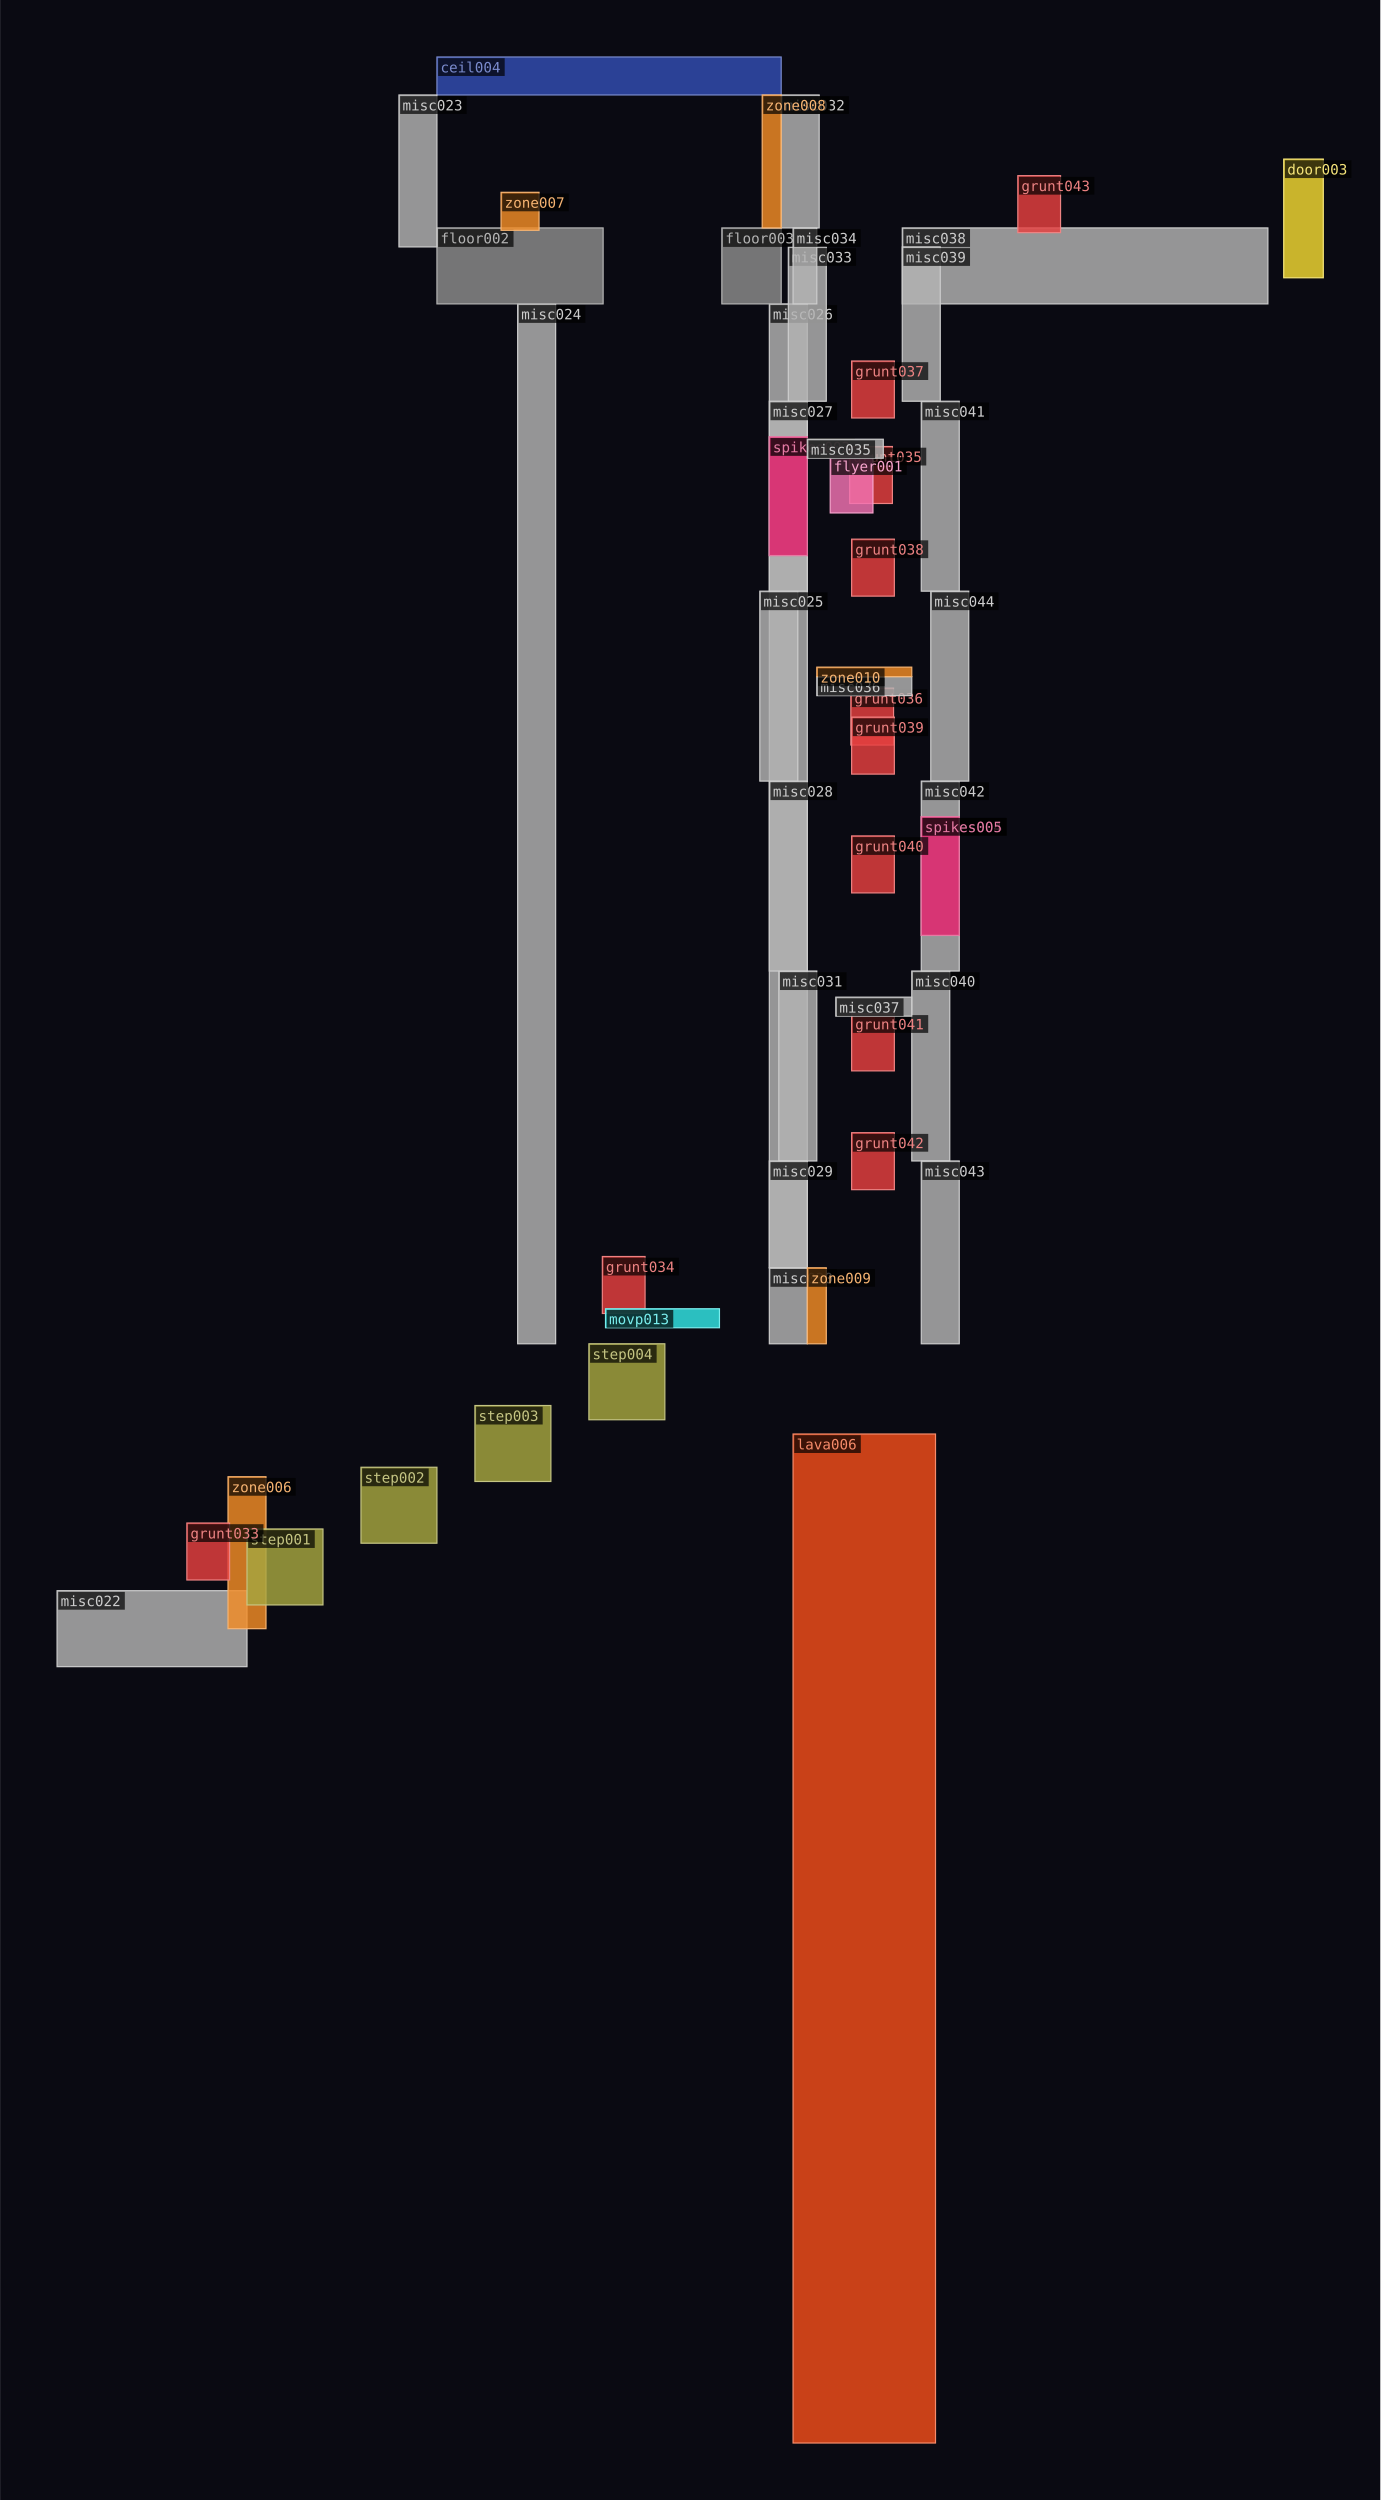
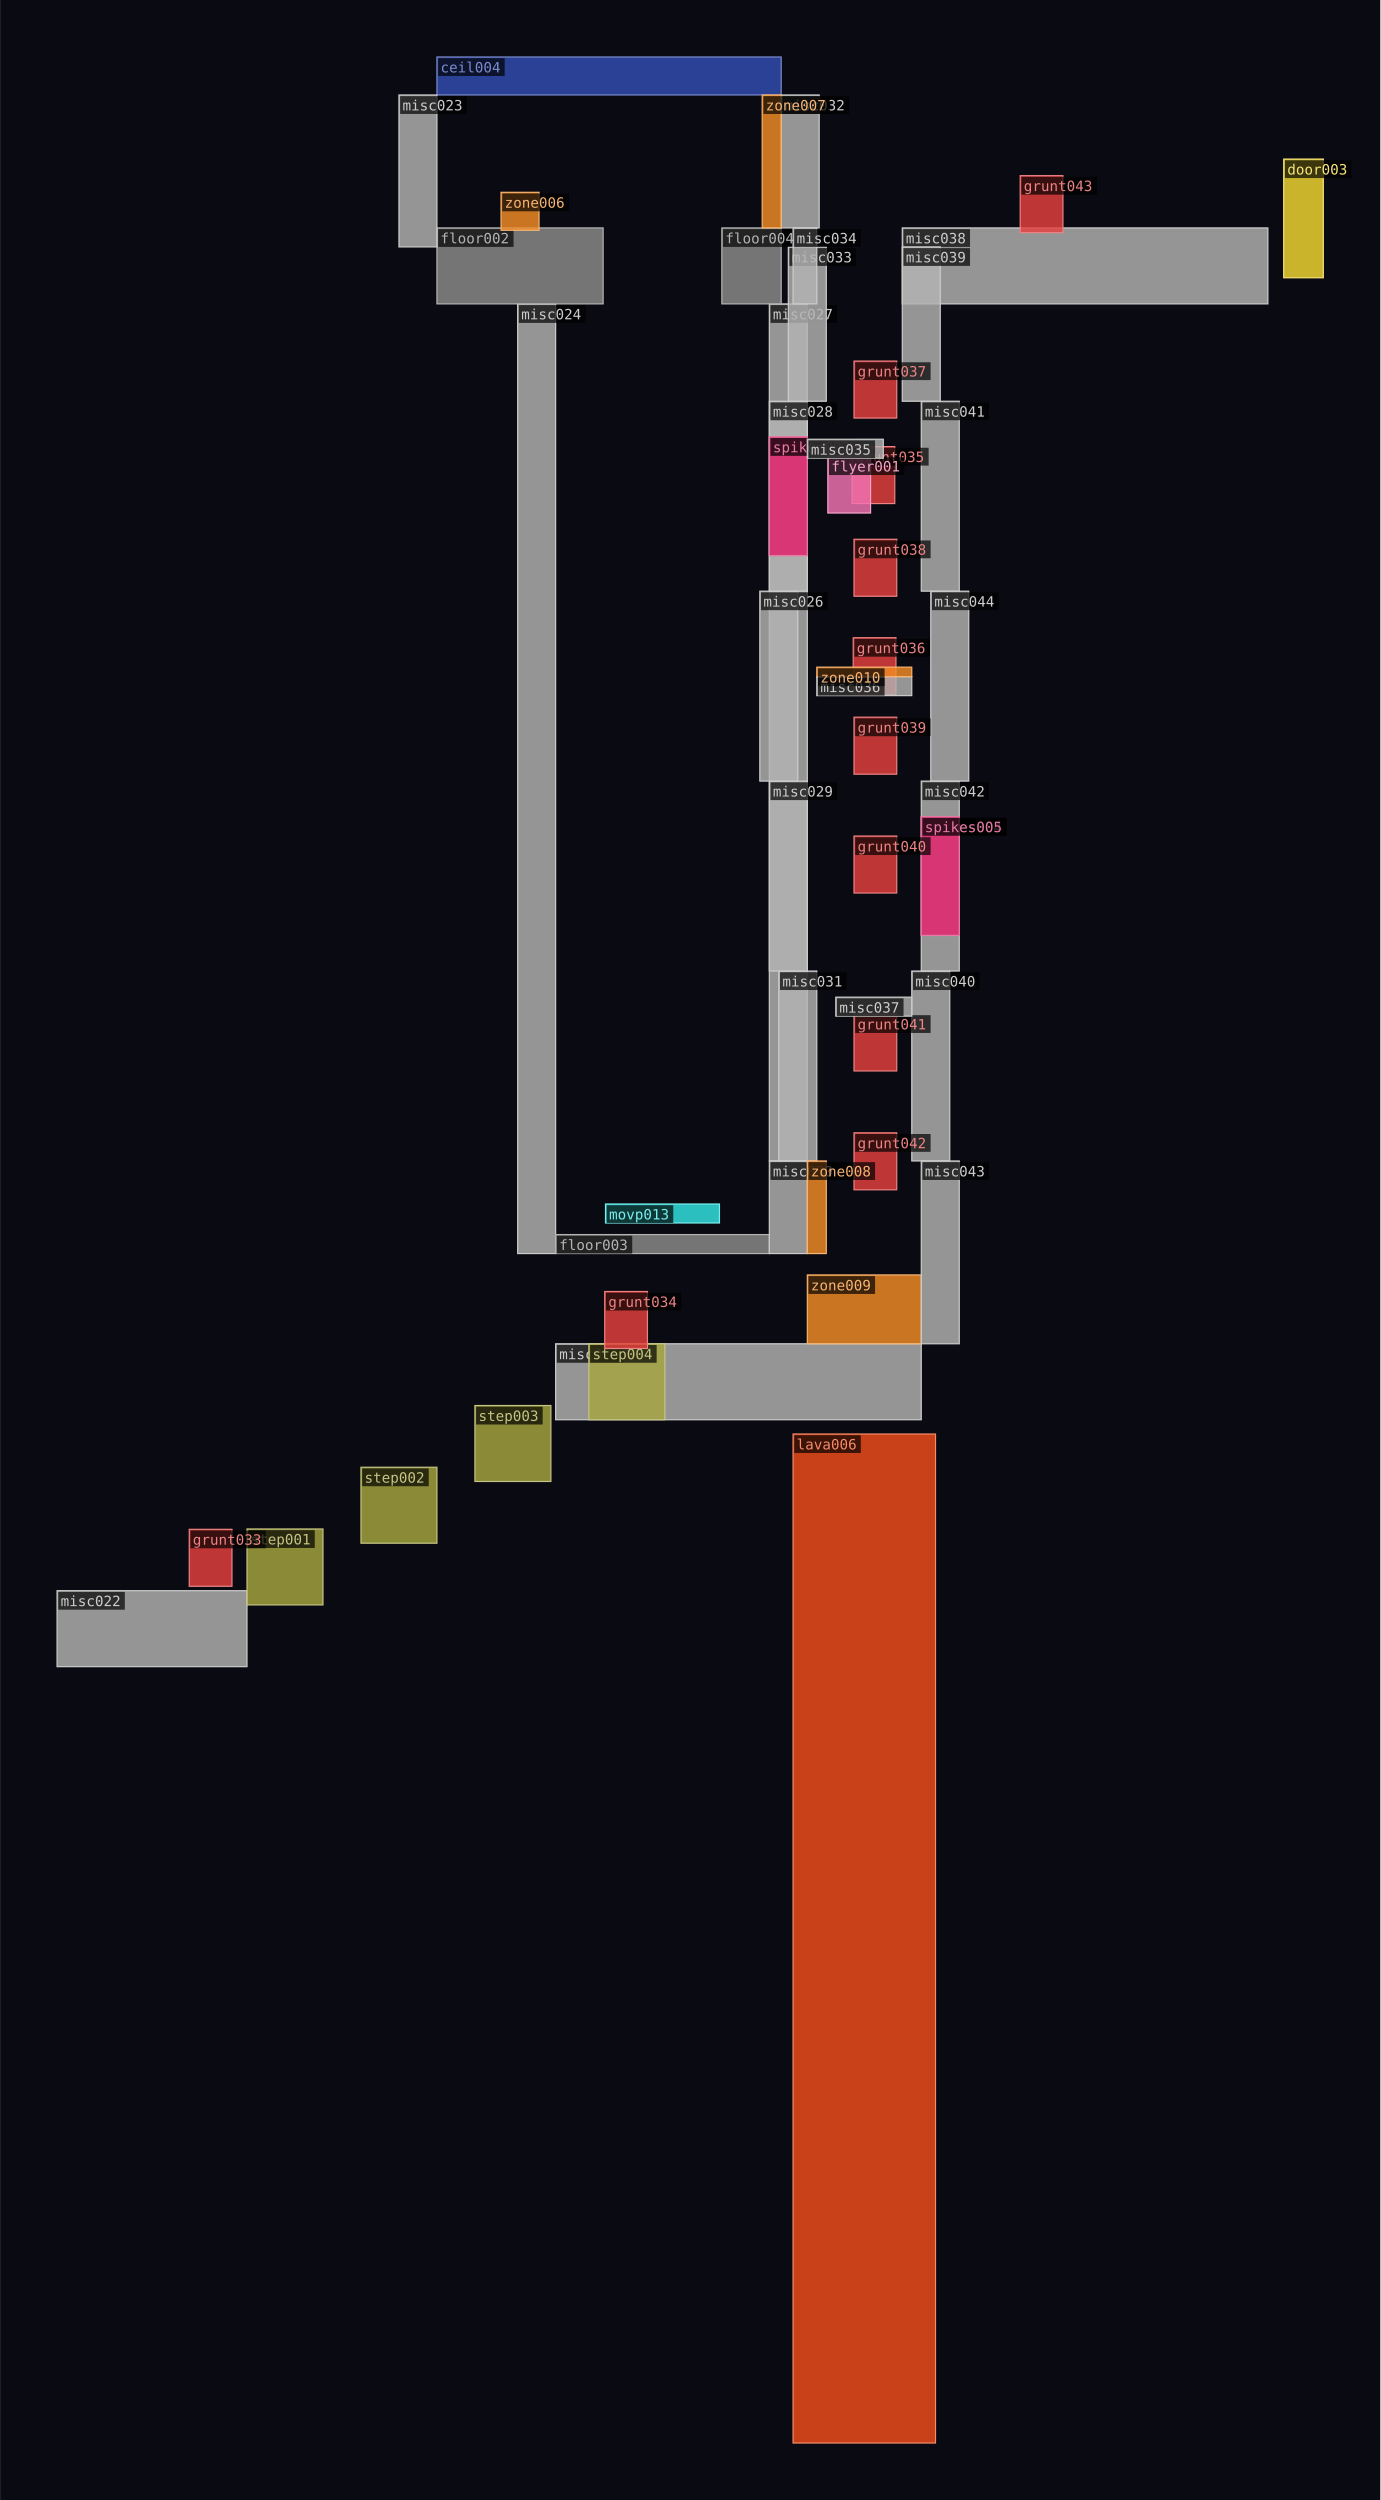
<svg xmlns="http://www.w3.org/2000/svg" viewBox="16064 -56 2325.33 4212" width="1546" height="2800" font-family="monospace">
  <rect x="16064" y="-56" width="2325.33" height="4212" fill="#0a0a12" />
  <rect x="17400" y="2360" width="240" height="1700" fill="#f24d1a" fill-opacity="0.82" stroke="#f78b6a" stroke-width="2" />
  <rect x="17402" y="2362" width="112.16" height="30" fill="#000000" fill-opacity="0.7" />
  <text x="17406" y="2386" font-size="24" fill="#f78b6a">lava006</text>
-   <rect x="16936" y="456" width="64" height="1752" fill="#b3b3b3" fill-opacity="0.82" stroke="#cdcdcd" stroke-width="2" />
+   <rect x="16936" y="456" width="64" height="1600" fill="#b3b3b3" fill-opacity="0.82" stroke="#cdcdcd" stroke-width="2" />
  <rect x="16938" y="458" width="112.16" height="30" fill="#000000" fill-opacity="0.7" />
  <text x="16942" y="482" font-size="24" fill="#cdcdcd">misc024</text>
-   <rect x="17360" y="456" width="64" height="1624" fill="#b3b3b3" fill-opacity="0.82" stroke="#cdcdcd" stroke-width="2" />
+   <rect x="17360" y="456" width="64" height="1444" fill="#b3b3b3" fill-opacity="0.82" stroke="#cdcdcd" stroke-width="2" />
  <rect x="17362" y="458" width="112.16" height="30" fill="#000000" fill-opacity="0.7" />
-   <text x="17366" y="482" font-size="24" fill="#cdcdcd">misc026</text>
+   <text x="17366" y="482" font-size="24" fill="#cdcdcd">misc027</text>
  <rect x="17584" y="328" width="616" height="128" fill="#b3b3b3" fill-opacity="0.82" stroke="#cdcdcd" stroke-width="2" />
  <rect x="17586" y="330" width="112.16" height="30" fill="#000000" fill-opacity="0.7" />
  <text x="17590" y="354" font-size="24" fill="#cdcdcd">misc038</text>
+   <rect x="17000" y="2208" width="616" height="128" fill="#b3b3b3" fill-opacity="0.82" stroke="#cdcdcd" stroke-width="2" />
+   <rect x="17002" y="2210" width="112.16" height="30" fill="#000000" fill-opacity="0.7" />
+   <text x="17006" y="2234" font-size="24" fill="#cdcdcd">misc025</text>
  <rect x="16160" y="2624" width="320" height="128" fill="#b3b3b3" fill-opacity="0.82" stroke="#cdcdcd" stroke-width="2" />
  <rect x="16162" y="2626" width="112.16" height="30" fill="#000000" fill-opacity="0.7" />
  <text x="16166" y="2650" font-size="24" fill="#cdcdcd">misc022</text>
  <rect x="16800" y="40" width="580" height="64" fill="#334db3" fill-opacity="0.82" stroke="#7a8bcd" stroke-width="2" />
  <rect x="16802" y="42" width="112.16" height="30" fill="#000000" fill-opacity="0.7" />
  <text x="16806" y="66" font-size="24" fill="#7a8bcd">ceil004</text>
  <rect x="16800" y="328" width="280" height="128" fill="#8c8c8c" fill-opacity="0.82" stroke="#b4b4b4" stroke-width="2" />
  <rect x="16802" y="330" width="127.04" height="30" fill="#000000" fill-opacity="0.7" />
  <text x="16806" y="354" font-size="24" fill="#b4b4b4">floor002</text>
+   <rect x="17424" y="2092" width="192" height="116" fill="#f28c26" fill-opacity="0.82" stroke="#f7b472" stroke-width="2" />
+   <rect x="17426" y="2094" width="112.16" height="30" fill="#000000" fill-opacity="0.7" />
+   <text x="17430" y="2118" font-size="24" fill="#f7b472">zone009</text>
  <rect x="17376" y="1580" width="64" height="320" fill="#b3b3b3" fill-opacity="0.82" stroke="#cdcdcd" stroke-width="2" />
  <rect x="17378" y="1582" width="112.16" height="30" fill="#000000" fill-opacity="0.7" />
  <text x="17382" y="1606" font-size="24" fill="#cdcdcd">misc031</text>
  <rect x="17600" y="1580" width="64" height="320" fill="#b3b3b3" fill-opacity="0.82" stroke="#cdcdcd" stroke-width="2" />
  <rect x="17602" y="1582" width="112.16" height="30" fill="#000000" fill-opacity="0.7" />
  <text x="17606" y="1606" font-size="24" fill="#cdcdcd">misc040</text>
  <rect x="17360" y="1260" width="64" height="320" fill="#b3b3b3" fill-opacity="0.82" stroke="#cdcdcd" stroke-width="2" />
  <rect x="17362" y="1262" width="112.16" height="30" fill="#000000" fill-opacity="0.7" />
-   <text x="17366" y="1286" font-size="24" fill="#cdcdcd">misc028</text>
+   <text x="17366" y="1286" font-size="24" fill="#cdcdcd">misc029</text>
  <rect x="17616" y="1260" width="64" height="320" fill="#b3b3b3" fill-opacity="0.82" stroke="#cdcdcd" stroke-width="2" />
  <rect x="17618" y="1262" width="112.16" height="30" fill="#000000" fill-opacity="0.7" />
  <text x="17622" y="1286" font-size="24" fill="#cdcdcd">misc042</text>
  <rect x="17344" y="940" width="64" height="320" fill="#b3b3b3" fill-opacity="0.82" stroke="#cdcdcd" stroke-width="2" />
  <rect x="17346" y="942" width="112.16" height="30" fill="#000000" fill-opacity="0.7" />
-   <text x="17350" y="966" font-size="24" fill="#cdcdcd">misc025</text>
+   <text x="17350" y="966" font-size="24" fill="#cdcdcd">misc026</text>
  <rect x="17632" y="940" width="64" height="320" fill="#b3b3b3" fill-opacity="0.82" stroke="#cdcdcd" stroke-width="2" />
  <rect x="17634" y="942" width="112.16" height="30" fill="#000000" fill-opacity="0.7" />
  <text x="17638" y="966" font-size="24" fill="#cdcdcd">misc044</text>
  <rect x="17360" y="620" width="64" height="320" fill="#b3b3b3" fill-opacity="0.82" stroke="#cdcdcd" stroke-width="2" />
  <rect x="17362" y="622" width="112.16" height="30" fill="#000000" fill-opacity="0.7" />
-   <text x="17366" y="646" font-size="24" fill="#cdcdcd">misc027</text>
+   <text x="17366" y="646" font-size="24" fill="#cdcdcd">misc028</text>
  <rect x="17616" y="620" width="64" height="320" fill="#b3b3b3" fill-opacity="0.82" stroke="#cdcdcd" stroke-width="2" />
  <rect x="17618" y="622" width="112.16" height="30" fill="#000000" fill-opacity="0.7" />
  <text x="17622" y="646" font-size="24" fill="#cdcdcd">misc041</text>
  <rect x="17616" y="1900" width="64" height="308" fill="#b3b3b3" fill-opacity="0.82" stroke="#cdcdcd" stroke-width="2" />
  <rect x="17618" y="1902" width="112.16" height="30" fill="#000000" fill-opacity="0.7" />
  <text x="17622" y="1926" font-size="24" fill="#cdcdcd">misc043</text>
  <rect x="17584" y="360" width="64" height="260" fill="#b3b3b3" fill-opacity="0.82" stroke="#cdcdcd" stroke-width="2" />
  <rect x="17586" y="362" width="112.16" height="30" fill="#000000" fill-opacity="0.7" />
  <text x="17590" y="386" font-size="24" fill="#cdcdcd">misc039</text>
  <rect x="17392" y="360" width="64" height="260" fill="#b3b3b3" fill-opacity="0.82" stroke="#cdcdcd" stroke-width="2" />
  <rect x="17394" y="362" width="112.16" height="30" fill="#000000" fill-opacity="0.7" />
  <text x="17398" y="386" font-size="24" fill="#cdcdcd">misc033</text>
  <rect x="16864" y="2312" width="128" height="128" fill="#a6a640" fill-opacity="0.82" stroke="#c5c583" stroke-width="2" />
  <rect x="16866" y="2314" width="112.16" height="30" fill="#000000" fill-opacity="0.7" />
  <text x="16870" y="2338" font-size="24" fill="#c5c583">step003</text>
-   <rect x="16448" y="2432" width="64" height="256" fill="#f28c26" fill-opacity="0.82" stroke="#f7b472" stroke-width="2" />
-   <rect x="16450" y="2434" width="112.16" height="30" fill="#000000" fill-opacity="0.7" />
-   <text x="16454" y="2458" font-size="24" fill="#f7b472">zone006</text>
+   <rect x="17056" y="2208" width="128" height="128" fill="#a6a640" fill-opacity="0.82" stroke="#c5c583" stroke-width="2" />
+   <rect x="17058" y="2210" width="112.16" height="30" fill="#000000" fill-opacity="0.7" />
+   <text x="17062" y="2234" font-size="24" fill="#c5c583">step004</text>
  <rect x="16736" y="104" width="64" height="256" fill="#b3b3b3" fill-opacity="0.82" stroke="#cdcdcd" stroke-width="2" />
  <rect x="16738" y="106" width="112.16" height="30" fill="#000000" fill-opacity="0.7" />
  <text x="16742" y="130" font-size="24" fill="#cdcdcd">misc023</text>
  <rect x="16672" y="2416" width="128" height="128" fill="#a6a640" fill-opacity="0.82" stroke="#c5c583" stroke-width="2" />
  <rect x="16674" y="2418" width="112.16" height="30" fill="#000000" fill-opacity="0.7" />
  <text x="16678" y="2442" font-size="24" fill="#c5c583">step002</text>
  <rect x="16480" y="2520" width="128" height="128" fill="#a6a640" fill-opacity="0.82" stroke="#c5c583" stroke-width="2" />
  <rect x="16482" y="2522" width="112.16" height="30" fill="#000000" fill-opacity="0.7" />
  <text x="16486" y="2546" font-size="24" fill="#c5c583">step001</text>
-   <rect x="17056" y="2208" width="128" height="128" fill="#a6a640" fill-opacity="0.82" stroke="#c5c583" stroke-width="2" />
-   <rect x="17058" y="2210" width="112.16" height="30" fill="#000000" fill-opacity="0.7" />
-   <text x="17062" y="2234" font-size="24" fill="#c5c583">step004</text>
  <rect x="17380" y="104" width="64" height="224" fill="#b3b3b3" fill-opacity="0.82" stroke="#cdcdcd" stroke-width="2" />
  <rect x="17382" y="106" width="112.16" height="30" fill="#000000" fill-opacity="0.7" />
  <text x="17386" y="130" font-size="24" fill="#cdcdcd">misc032</text>
  <rect x="18226.67" y="212" width="66.67" height="200" fill="#f2d933" fill-opacity="0.82" stroke="#f7e67a" stroke-width="2" />
  <rect x="18228.67" y="214" width="112.16" height="30" fill="#000000" fill-opacity="0.7" />
  <text x="18232.67" y="238" font-size="24" fill="#f7e67a">door003</text>
  <rect x="17280" y="328" width="100" height="128" fill="#8c8c8c" fill-opacity="0.82" stroke="#b4b4b4" stroke-width="2" />
  <rect x="17282" y="330" width="127.04" height="30" fill="#000000" fill-opacity="0.7" />
-   <text x="17286" y="354" font-size="24" fill="#b4b4b4">floor003</text>
+   <text x="17286" y="354" font-size="24" fill="#b4b4b4">floor004</text>
  <rect x="17616" y="1320" width="64" height="200" fill="#d93373" fill-opacity="0.82" stroke="#e67aa4" stroke-width="2" />
  <rect x="17618" y="1322" width="141.92" height="30" fill="#000000" fill-opacity="0.7" />
  <text x="17622" y="1346" font-size="24" fill="#e67aa4">spikes004</text>
  <rect x="17616" y="1320" width="64" height="200" fill="#d93373" fill-opacity="0.82" stroke="#e67aa4" stroke-width="2" />
  <rect x="17618" y="1322" width="141.92" height="30" fill="#000000" fill-opacity="0.7" />
  <text x="17622" y="1346" font-size="24" fill="#e67aa4">spikes005</text>
  <rect x="17360" y="680" width="64" height="200" fill="#d93373" fill-opacity="0.82" stroke="#e67aa4" stroke-width="2" />
  <rect x="17362" y="682" width="141.92" height="30" fill="#000000" fill-opacity="0.7" />
  <text x="17366" y="706" font-size="24" fill="#e67aa4">spikes002</text>
  <rect x="17360" y="680" width="64" height="200" fill="#d93373" fill-opacity="0.82" stroke="#e67aa4" stroke-width="2" />
  <rect x="17362" y="682" width="141.92" height="30" fill="#000000" fill-opacity="0.7" />
  <text x="17366" y="706" font-size="24" fill="#e67aa4">spikes003</text>
-   <rect x="17360" y="1900" width="64" height="180" fill="#b3b3b3" fill-opacity="0.82" stroke="#cdcdcd" stroke-width="2" />
+   <rect x="17000" y="2024" width="360" height="32" fill="#8c8c8c" fill-opacity="0.82" stroke="#b4b4b4" stroke-width="2" />
+   <rect x="17002" y="2026" width="127.04" height="30" fill="#000000" fill-opacity="0.7" />
+   <text x="17006" y="2050" font-size="24" fill="#b4b4b4">floor003</text>
+   <rect x="17360" y="1900" width="64" height="156" fill="#b3b3b3" fill-opacity="0.82" stroke="#cdcdcd" stroke-width="2" />
  <rect x="17362" y="1902" width="112.16" height="30" fill="#000000" fill-opacity="0.7" />
-   <text x="17366" y="1926" font-size="24" fill="#cdcdcd">misc029</text>
-   <rect x="17360" y="2080" width="64" height="128" fill="#b3b3b3" fill-opacity="0.82" stroke="#cdcdcd" stroke-width="2" />
-   <rect x="17362" y="2082" width="112.16" height="30" fill="#000000" fill-opacity="0.7" />
-   <text x="17366" y="2106" font-size="24" fill="#cdcdcd">misc030</text>
+   <text x="17366" y="1926" font-size="24" fill="#cdcdcd">misc030</text>
  <rect x="17348" y="104" width="32" height="224" fill="#f28c26" fill-opacity="0.82" stroke="#f7b472" stroke-width="2" />
  <rect x="17350" y="106" width="112.16" height="30" fill="#000000" fill-opacity="0.7" />
-   <text x="17354" y="130" font-size="24" fill="#f7b472">zone008</text>
-   <rect x="17498.67" y="1352.36" width="72" height="96" fill="#e64040" fill-opacity="0.82" stroke="#ee8383" stroke-width="2" />
-   <rect x="17500.67" y="1354.36" width="127.04" height="30" fill="#000000" fill-opacity="0.7" />
-   <text x="17504.67" y="1378.36" font-size="24" fill="#ee8383">grunt040</text>
-   <rect x="17498.67" y="852.36" width="72" height="96" fill="#e64040" fill-opacity="0.82" stroke="#ee8383" stroke-width="2" />
-   <rect x="17500.67" y="854.36" width="127.04" height="30" fill="#000000" fill-opacity="0.7" />
-   <text x="17504.67" y="878.36" font-size="24" fill="#ee8383">grunt038</text>
-   <rect x="17498.67" y="1652.22" width="72" height="96" fill="#e64040" fill-opacity="0.82" stroke="#ee8383" stroke-width="2" />
-   <rect x="17500.67" y="1654.22" width="127.04" height="30" fill="#000000" fill-opacity="0.7" />
-   <text x="17504.67" y="1678.22" font-size="24" fill="#ee8383">grunt041</text>
-   <rect x="17498.67" y="552.22" width="72" height="96" fill="#e64040" fill-opacity="0.82" stroke="#ee8383" stroke-width="2" />
-   <rect x="17500.67" y="554.22" width="127.04" height="30" fill="#000000" fill-opacity="0.7" />
-   <text x="17504.67" y="578.22" font-size="24" fill="#ee8383">grunt037</text>
-   <rect x="17497.34" y="1103.27" width="72" height="96" fill="#e64040" fill-opacity="0.82" stroke="#ee8383" stroke-width="2" />
-   <rect x="17499.34" y="1105.27" width="127.04" height="30" fill="#000000" fill-opacity="0.7" />
-   <text x="17503.34" y="1129.27" font-size="24" fill="#ee8383">grunt036</text>
-   <rect x="17498.67" y="1152.22" width="72" height="96" fill="#e64040" fill-opacity="0.82" stroke="#ee8383" stroke-width="2" />
-   <rect x="17500.67" y="1154.22" width="127.04" height="30" fill="#000000" fill-opacity="0.7" />
-   <text x="17504.67" y="1178.22" font-size="24" fill="#ee8383">grunt039</text>
-   <rect x="17778.67" y="239.93" width="72" height="96" fill="#e64040" fill-opacity="0.82" stroke="#ee8383" stroke-width="2" />
-   <rect x="17780.67" y="241.93" width="127.04" height="30" fill="#000000" fill-opacity="0.7" />
-   <text x="17784.67" y="265.93" font-size="24" fill="#ee8383">grunt043</text>
-   <rect x="17078.67" y="2060.96" width="72" height="96" fill="#e64040" fill-opacity="0.82" stroke="#ee8383" stroke-width="2" />
-   <rect x="17080.67" y="2062.96" width="127.04" height="30" fill="#000000" fill-opacity="0.7" />
-   <text x="17084.67" y="2086.96" font-size="24" fill="#ee8383">grunt034</text>
-   <rect x="17495.37" y="696.27" width="72" height="96" fill="#e64040" fill-opacity="0.82" stroke="#ee8383" stroke-width="2" />
-   <rect x="17497.37" y="698.27" width="127.04" height="30" fill="#000000" fill-opacity="0.7" />
-   <text x="17501.37" y="722.27" font-size="24" fill="#ee8383">grunt035</text>
-   <rect x="16378.67" y="2509.97" width="72" height="96" fill="#e64040" fill-opacity="0.82" stroke="#ee8383" stroke-width="2" />
-   <rect x="16380.67" y="2511.97" width="127.04" height="30" fill="#000000" fill-opacity="0.7" />
-   <text x="16384.67" y="2535.97" font-size="24" fill="#ee8383">grunt033</text>
-   <rect x="17498.67" y="1852.36" width="72" height="96" fill="#e64040" fill-opacity="0.82" stroke="#ee8383" stroke-width="2" />
-   <rect x="17500.67" y="1854.36" width="127.04" height="30" fill="#000000" fill-opacity="0.7" />
-   <text x="17504.67" y="1878.36" font-size="24" fill="#ee8383">grunt042</text>
-   <rect x="17462.6" y="712.22" width="72" height="96" fill="#f273b3" fill-opacity="0.82" stroke="#f7a4cd" stroke-width="2" />
-   <rect x="17464.6" y="714.22" width="127.04" height="30" fill="#000000" fill-opacity="0.7" />
-   <text x="17468.6" y="738.22" font-size="24" fill="#f7a4cd">flyer001</text>
-   <rect x="17084" y="2149" width="192" height="32" fill="#33e6e6" fill-opacity="0.82" stroke="#7aeeee" stroke-width="2" />
-   <rect x="17086" y="2151" width="112.16" height="30" fill="#000000" fill-opacity="0.7" />
-   <text x="17090" y="2175" font-size="24" fill="#7aeeee">movp013</text>
+   <text x="17354" y="130" font-size="24" fill="#f7b472">zone007</text>
+   <rect x="17502.68" y="1352.57" width="72" height="96" fill="#e64040" fill-opacity="0.82" stroke="#ee8383" stroke-width="2" />
+   <rect x="17504.68" y="1354.57" width="127.04" height="30" fill="#000000" fill-opacity="0.7" />
+   <text x="17508.68" y="1378.57" font-size="24" fill="#ee8383">grunt040</text>
+   <rect x="17502.68" y="852.57" width="72" height="96" fill="#e64040" fill-opacity="0.82" stroke="#ee8383" stroke-width="2" />
+   <rect x="17504.68" y="854.57" width="127.04" height="30" fill="#000000" fill-opacity="0.7" />
+   <text x="17508.68" y="878.57" font-size="24" fill="#ee8383">grunt038</text>
+   <rect x="17502.68" y="552.34" width="72" height="96" fill="#e64040" fill-opacity="0.82" stroke="#ee8383" stroke-width="2" />
+   <rect x="17504.68" y="554.34" width="127.04" height="30" fill="#000000" fill-opacity="0.7" />
+   <text x="17508.68" y="578.34" font-size="24" fill="#ee8383">grunt037</text>
+   <rect x="17502.68" y="1652.34" width="72" height="96" fill="#e64040" fill-opacity="0.82" stroke="#ee8383" stroke-width="2" />
+   <rect x="17504.68" y="1654.34" width="127.04" height="30" fill="#000000" fill-opacity="0.7" />
+   <text x="17508.68" y="1678.34" font-size="24" fill="#ee8383">grunt041</text>
+   <rect x="17501.34" y="1018.42" width="72" height="96" fill="#e64040" fill-opacity="0.82" stroke="#ee8383" stroke-width="2" />
+   <rect x="17503.34" y="1020.42" width="127.04" height="30" fill="#000000" fill-opacity="0.7" />
+   <text x="17507.34" y="1044.42" font-size="24" fill="#ee8383">grunt036</text>
+   <rect x="17782.68" y="239.93" width="72" height="96" fill="#e64040" fill-opacity="0.82" stroke="#ee8383" stroke-width="2" />
+   <rect x="17784.68" y="241.93" width="127.04" height="30" fill="#000000" fill-opacity="0.7" />
+   <text x="17788.68" y="265.93" font-size="24" fill="#ee8383">grunt043</text>
+   <rect x="17502.68" y="1152.34" width="72" height="96" fill="#e64040" fill-opacity="0.82" stroke="#ee8383" stroke-width="2" />
+   <rect x="17504.68" y="1154.34" width="127.04" height="30" fill="#000000" fill-opacity="0.7" />
+   <text x="17508.68" y="1178.34" font-size="24" fill="#ee8383">grunt039</text>
+   <rect x="17082.68" y="2119.93" width="72" height="96" fill="#e64040" fill-opacity="0.82" stroke="#ee8383" stroke-width="2" />
+   <rect x="17084.68" y="2121.93" width="127.04" height="30" fill="#000000" fill-opacity="0.7" />
+   <text x="17088.68" y="2145.93" font-size="24" fill="#ee8383">grunt034</text>
+   <rect x="16382.68" y="2520.58" width="72" height="96" fill="#e64040" fill-opacity="0.82" stroke="#ee8383" stroke-width="2" />
+   <rect x="16384.68" y="2522.58" width="127.04" height="30" fill="#000000" fill-opacity="0.7" />
+   <text x="16388.68" y="2546.58" font-size="24" fill="#ee8383">grunt033</text>
+   <rect x="17499.37" y="696.4" width="72" height="96" fill="#e64040" fill-opacity="0.82" stroke="#ee8383" stroke-width="2" />
+   <rect x="17501.37" y="698.4" width="127.04" height="30" fill="#000000" fill-opacity="0.7" />
+   <text x="17505.37" y="722.4" font-size="24" fill="#ee8383">grunt035</text>
+   <rect x="17502.68" y="1852.57" width="72" height="96" fill="#e64040" fill-opacity="0.82" stroke="#ee8383" stroke-width="2" />
+   <rect x="17504.68" y="1854.57" width="127.04" height="30" fill="#000000" fill-opacity="0.7" />
+   <text x="17508.68" y="1878.57" font-size="24" fill="#ee8383">grunt042</text>
+   <rect x="17458.6" y="712.34" width="72" height="96" fill="#f273b3" fill-opacity="0.82" stroke="#f7a4cd" stroke-width="2" />
+   <rect x="17460.6" y="714.34" width="127.04" height="30" fill="#000000" fill-opacity="0.7" />
+   <text x="17464.6" y="738.34" font-size="24" fill="#f7a4cd">flyer001</text>
+   <rect x="17084" y="1972.5" width="192" height="32" fill="#33e6e6" fill-opacity="0.82" stroke="#7aeeee" stroke-width="2" />
+   <rect x="17086" y="1974.5" width="112.16" height="30" fill="#000000" fill-opacity="0.7" />
+   <text x="17090" y="1998.5" font-size="24" fill="#7aeeee">movp013</text>
  <rect x="17400" y="328" width="40" height="128" fill="#b3b3b3" fill-opacity="0.82" stroke="#cdcdcd" stroke-width="2" />
  <rect x="17402" y="330" width="112.16" height="30" fill="#000000" fill-opacity="0.7" />
  <text x="17406" y="354" font-size="24" fill="#cdcdcd">misc034</text>
  <rect x="17440" y="1084" width="160" height="32" fill="#b3b3b3" fill-opacity="0.82" stroke="#cdcdcd" stroke-width="2" />
  <rect x="17442" y="1086" width="112.16" height="30" fill="#000000" fill-opacity="0.7" />
  <text x="17446" y="1110" font-size="24" fill="#cdcdcd">misc036</text>
+   <rect x="17424" y="1900" width="32" height="156" fill="#f28c26" fill-opacity="0.82" stroke="#f7b472" stroke-width="2" />
+   <rect x="17426" y="1902" width="112.16" height="30" fill="#000000" fill-opacity="0.7" />
+   <text x="17430" y="1926" font-size="24" fill="#f7b472">zone008</text>
  <rect x="16908" y="268" width="64" height="64" fill="#f28c26" fill-opacity="0.82" stroke="#f7b472" stroke-width="2" />
  <rect x="16910" y="270" width="112.16" height="30" fill="#000000" fill-opacity="0.7" />
-   <text x="16914" y="294" font-size="24" fill="#f7b472">zone007</text>
-   <rect x="17424" y="2080" width="32" height="128" fill="#f28c26" fill-opacity="0.82" stroke="#f7b472" stroke-width="2" />
-   <rect x="17426" y="2082" width="112.16" height="30" fill="#000000" fill-opacity="0.7" />
-   <text x="17430" y="2106" font-size="24" fill="#f7b472">zone009</text>
+   <text x="16914" y="294" font-size="24" fill="#f7b472">zone006</text>
  <rect x="17424" y="684" width="128" height="32" fill="#b3b3b3" fill-opacity="0.82" stroke="#cdcdcd" stroke-width="2" />
  <rect x="17426" y="686" width="112.16" height="30" fill="#000000" fill-opacity="0.7" />
  <text x="17430" y="710" font-size="24" fill="#cdcdcd">misc035</text>
  <rect x="17472" y="1624" width="128" height="32" fill="#b3b3b3" fill-opacity="0.82" stroke="#cdcdcd" stroke-width="2" />
  <rect x="17474" y="1626" width="112.16" height="30" fill="#000000" fill-opacity="0.7" />
  <text x="17478" y="1650" font-size="24" fill="#cdcdcd">misc037</text>
  <rect x="17440" y="1068" width="160" height="16" fill="#f28c26" fill-opacity="0.82" stroke="#f7b472" stroke-width="2" />
  <rect x="17442" y="1070" width="112.16" height="30" fill="#000000" fill-opacity="0.7" />
  <text x="17446" y="1094" font-size="24" fill="#f7b472">zone010</text>
</svg>
